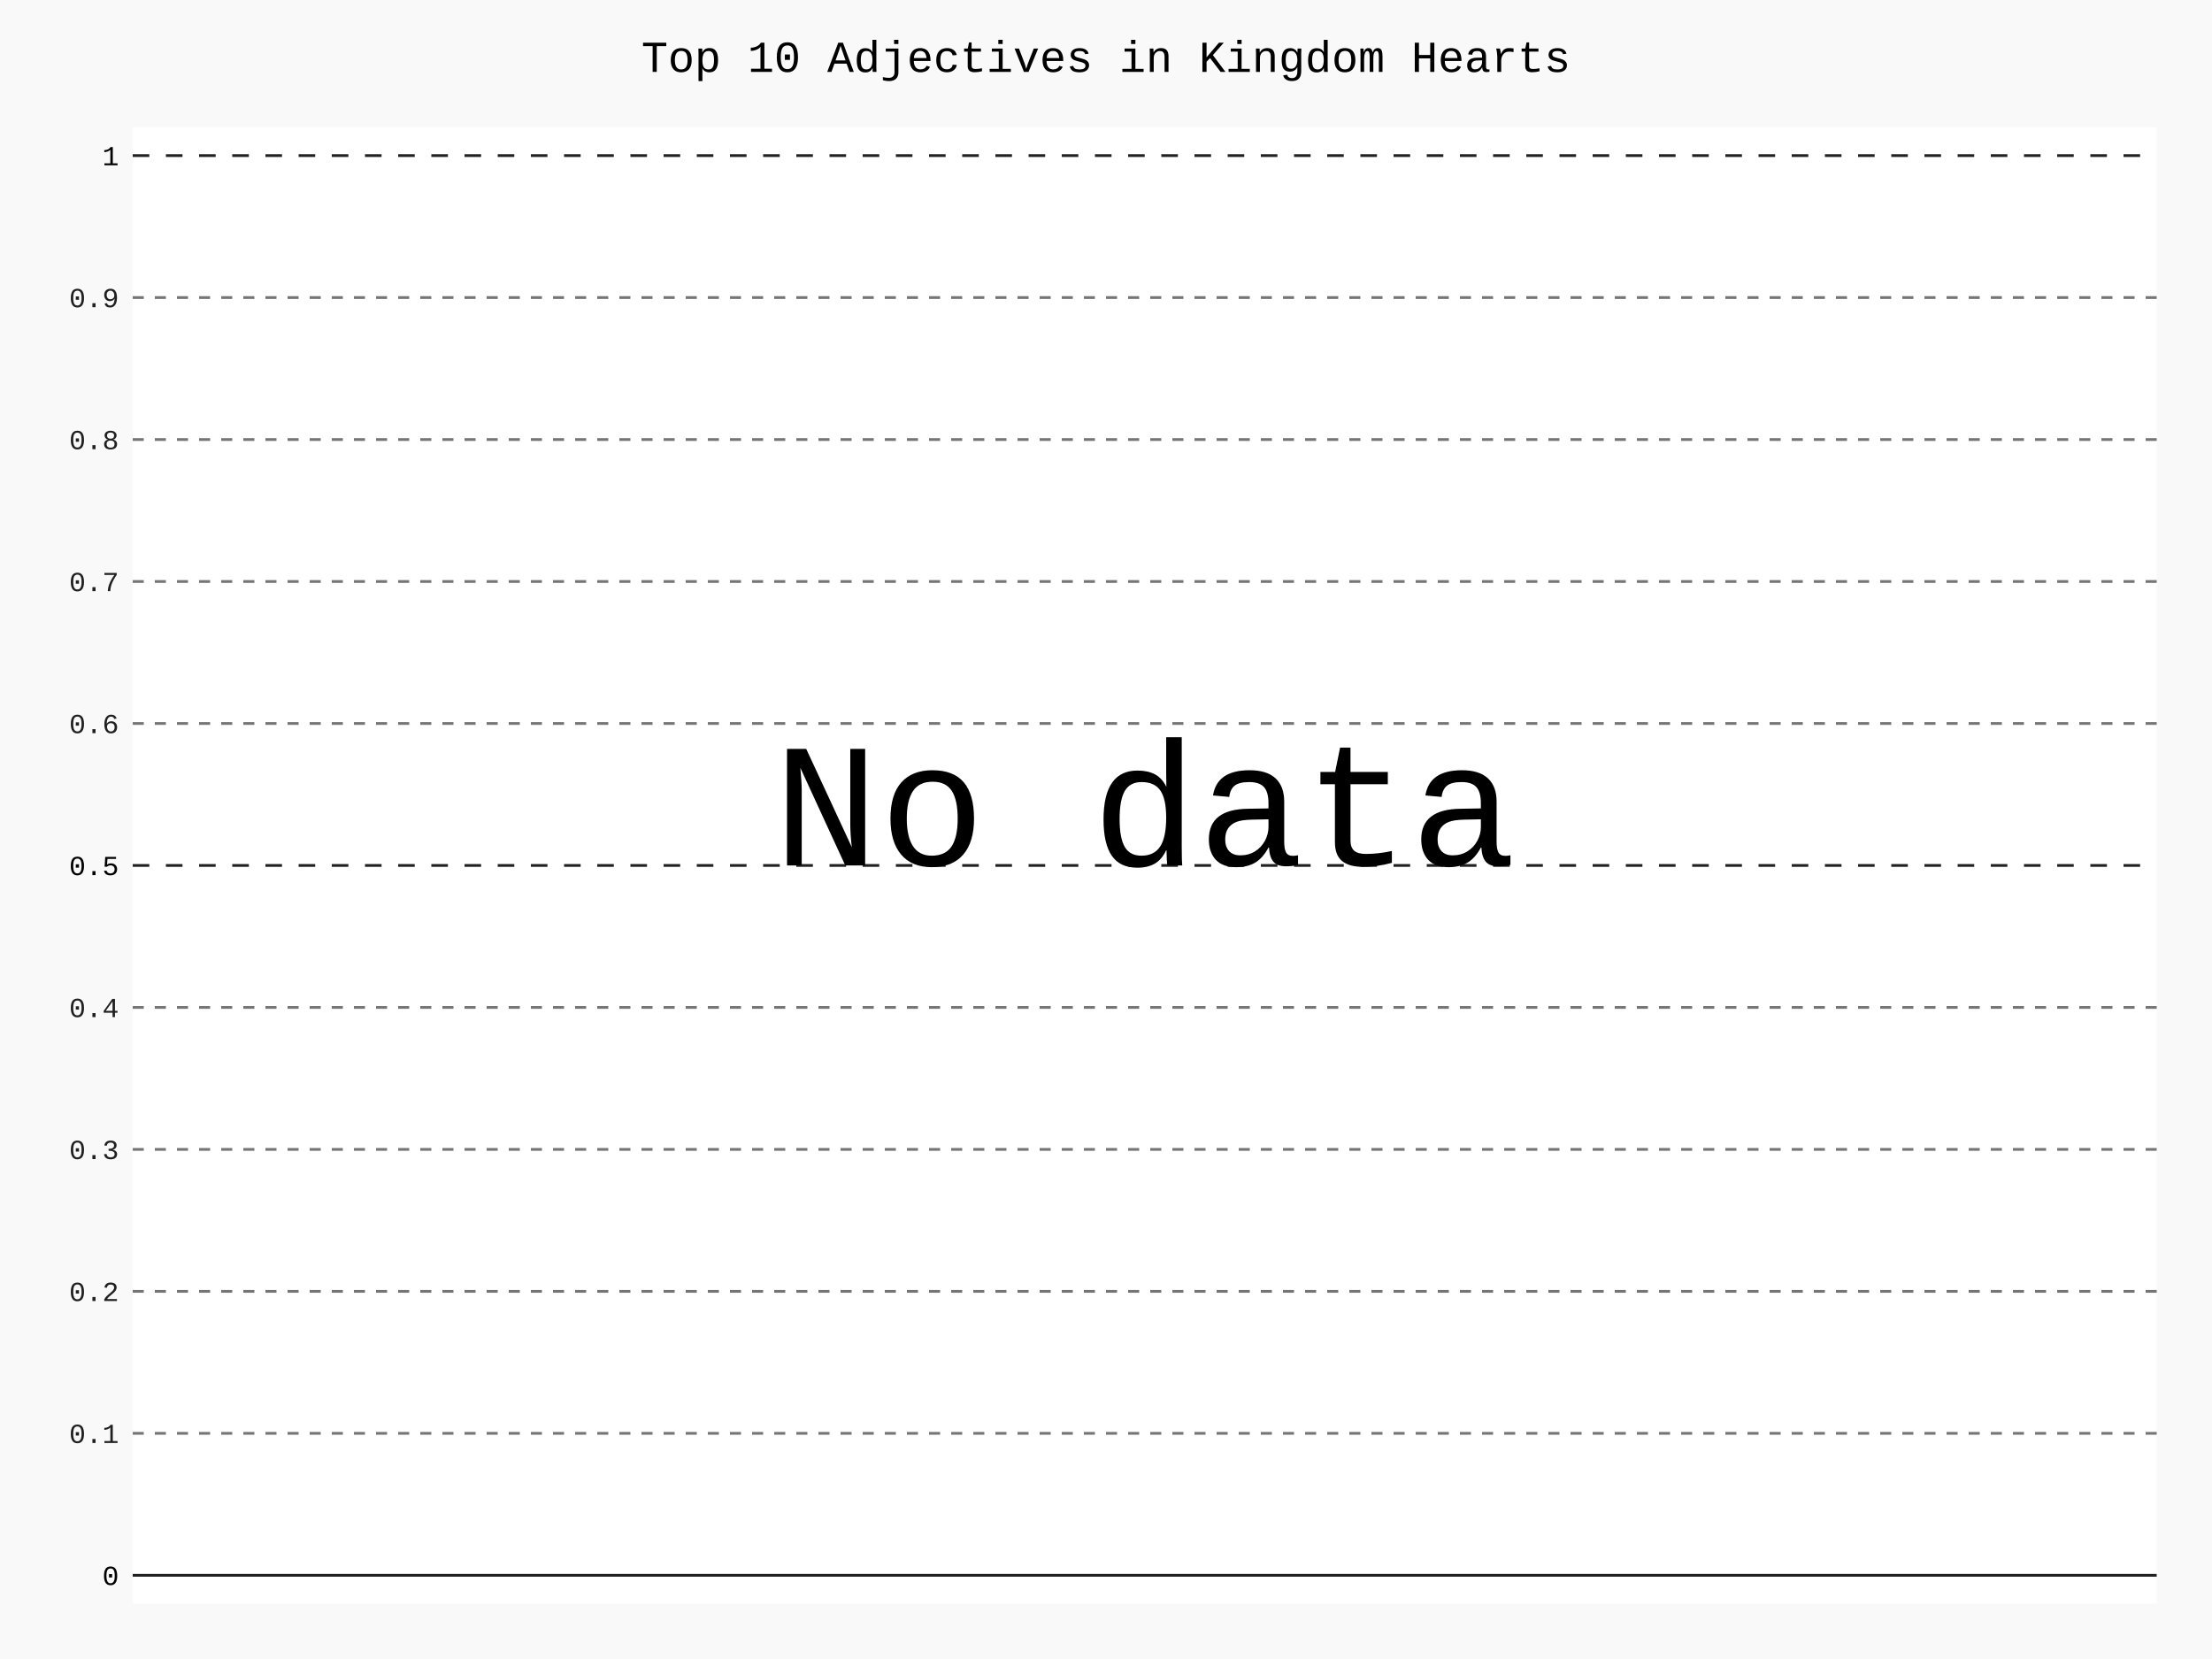
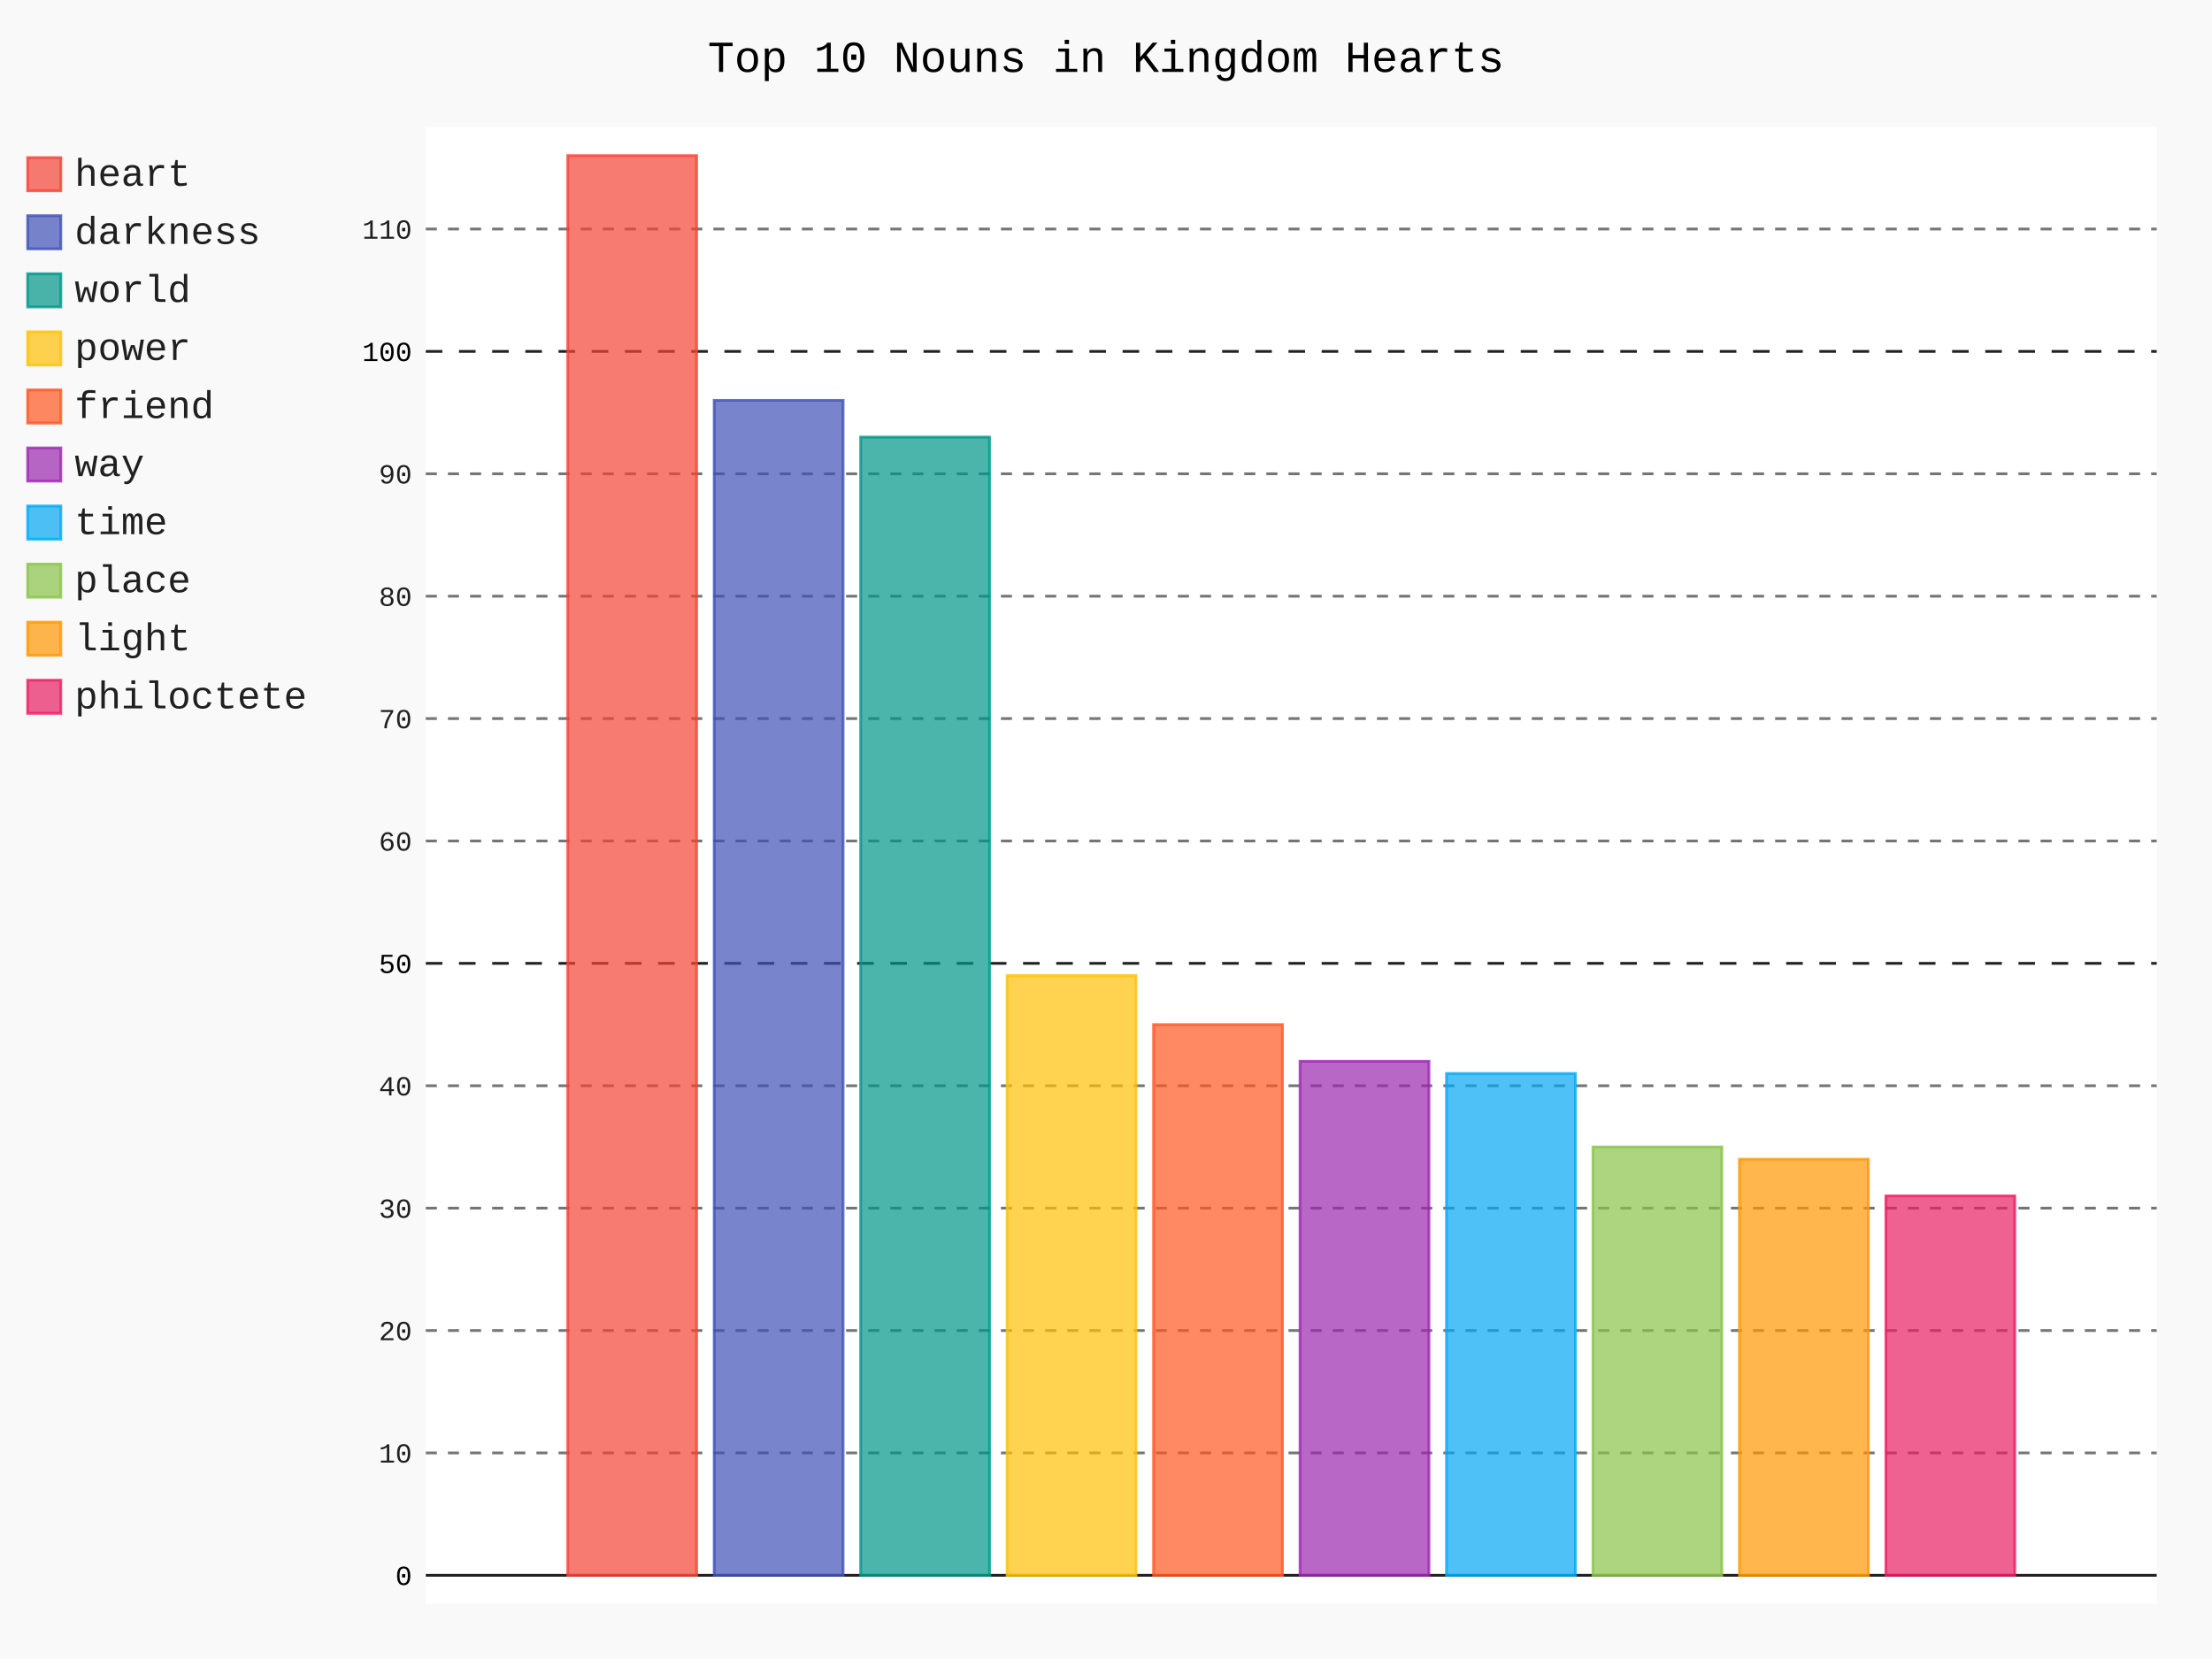
- <svg xmlns="http://www.w3.org/2000/svg" id="chart-68a1dbe8-47e5-4820-aade-42582acbc84a" class="pygal-chart" viewBox="0 0 800 600">
+ <svg xmlns="http://www.w3.org/2000/svg" id="chart-96bc616b-d4e8-4c22-9383-987d456acd4f" class="pygal-chart" viewBox="0 0 800 600">
  <defs>
-     <style type="text/css">#chart-68a1dbe8-47e5-4820-aade-42582acbc84a{-webkit-user-select:none;-webkit-font-smoothing:antialiased;font-family:Consolas,"Liberation Mono",Menlo,Courier,monospace}#chart-68a1dbe8-47e5-4820-aade-42582acbc84a .title{font-family:Consolas,"Liberation Mono",Menlo,Courier,monospace;font-size:16px}#chart-68a1dbe8-47e5-4820-aade-42582acbc84a .legends .legend text{font-family:Consolas,"Liberation Mono",Menlo,Courier,monospace;font-size:14px}#chart-68a1dbe8-47e5-4820-aade-42582acbc84a .axis text{font-family:Consolas,"Liberation Mono",Menlo,Courier,monospace;font-size:10px}#chart-68a1dbe8-47e5-4820-aade-42582acbc84a .axis text.major{font-family:Consolas,"Liberation Mono",Menlo,Courier,monospace;font-size:10px}#chart-68a1dbe8-47e5-4820-aade-42582acbc84a .text-overlay text.value{font-family:Consolas,"Liberation Mono",Menlo,Courier,monospace;font-size:16px}#chart-68a1dbe8-47e5-4820-aade-42582acbc84a .text-overlay text.label{font-family:Consolas,"Liberation Mono",Menlo,Courier,monospace;font-size:10px}#chart-68a1dbe8-47e5-4820-aade-42582acbc84a .tooltip{font-family:Consolas,"Liberation Mono",Menlo,Courier,monospace;font-size:14px}#chart-68a1dbe8-47e5-4820-aade-42582acbc84a text.no_data{font-family:Consolas,"Liberation Mono",Menlo,Courier,monospace;font-size:64px}
- #chart-68a1dbe8-47e5-4820-aade-42582acbc84a{background-color:rgba(249,249,249,1)}#chart-68a1dbe8-47e5-4820-aade-42582acbc84a path,#chart-68a1dbe8-47e5-4820-aade-42582acbc84a line,#chart-68a1dbe8-47e5-4820-aade-42582acbc84a rect,#chart-68a1dbe8-47e5-4820-aade-42582acbc84a circle{-webkit-transition:150ms;-moz-transition:150ms;transition:150ms}#chart-68a1dbe8-47e5-4820-aade-42582acbc84a .graph &gt; .background{fill:rgba(249,249,249,1)}#chart-68a1dbe8-47e5-4820-aade-42582acbc84a .plot &gt; .background{fill:rgba(255,255,255,1)}#chart-68a1dbe8-47e5-4820-aade-42582acbc84a .graph{fill:rgba(0,0,0,.87)}#chart-68a1dbe8-47e5-4820-aade-42582acbc84a text.no_data{fill:rgba(0,0,0,1)}#chart-68a1dbe8-47e5-4820-aade-42582acbc84a .title{fill:rgba(0,0,0,1)}#chart-68a1dbe8-47e5-4820-aade-42582acbc84a .legends .legend text{fill:rgba(0,0,0,.87)}#chart-68a1dbe8-47e5-4820-aade-42582acbc84a .legends .legend:hover text{fill:rgba(0,0,0,1)}#chart-68a1dbe8-47e5-4820-aade-42582acbc84a .axis .line{stroke:rgba(0,0,0,1)}#chart-68a1dbe8-47e5-4820-aade-42582acbc84a .axis .guide.line{stroke:rgba(0,0,0,.54)}#chart-68a1dbe8-47e5-4820-aade-42582acbc84a .axis .major.line{stroke:rgba(0,0,0,.87)}#chart-68a1dbe8-47e5-4820-aade-42582acbc84a .axis text.major{fill:rgba(0,0,0,1)}#chart-68a1dbe8-47e5-4820-aade-42582acbc84a .axis.y .guides:hover .guide.line,#chart-68a1dbe8-47e5-4820-aade-42582acbc84a .line-graph .axis.x .guides:hover .guide.line,#chart-68a1dbe8-47e5-4820-aade-42582acbc84a .stackedline-graph .axis.x .guides:hover .guide.line,#chart-68a1dbe8-47e5-4820-aade-42582acbc84a .xy-graph .axis.x .guides:hover .guide.line{stroke:rgba(0,0,0,1)}#chart-68a1dbe8-47e5-4820-aade-42582acbc84a .axis .guides:hover text{fill:rgba(0,0,0,1)}#chart-68a1dbe8-47e5-4820-aade-42582acbc84a .reactive{fill-opacity:.7;stroke-opacity:.8}#chart-68a1dbe8-47e5-4820-aade-42582acbc84a .ci{stroke:rgba(0,0,0,.87)}#chart-68a1dbe8-47e5-4820-aade-42582acbc84a .reactive.active,#chart-68a1dbe8-47e5-4820-aade-42582acbc84a .active .reactive{fill-opacity:.8;stroke-opacity:.9;stroke-width:4}#chart-68a1dbe8-47e5-4820-aade-42582acbc84a .ci .reactive.active{stroke-width:1.5}#chart-68a1dbe8-47e5-4820-aade-42582acbc84a .series text{fill:rgba(0,0,0,1)}#chart-68a1dbe8-47e5-4820-aade-42582acbc84a .tooltip rect{fill:rgba(255,255,255,1);stroke:rgba(0,0,0,1);-webkit-transition:opacity 150ms;-moz-transition:opacity 150ms;transition:opacity 150ms}#chart-68a1dbe8-47e5-4820-aade-42582acbc84a .tooltip .label{fill:rgba(0,0,0,.87)}#chart-68a1dbe8-47e5-4820-aade-42582acbc84a .tooltip .label{fill:rgba(0,0,0,.87)}#chart-68a1dbe8-47e5-4820-aade-42582acbc84a .tooltip .legend{font-size:.8em;fill:rgba(0,0,0,.54)}#chart-68a1dbe8-47e5-4820-aade-42582acbc84a .tooltip .x_label{font-size:.6em;fill:rgba(0,0,0,1)}#chart-68a1dbe8-47e5-4820-aade-42582acbc84a .tooltip .xlink{font-size:.5em;text-decoration:underline}#chart-68a1dbe8-47e5-4820-aade-42582acbc84a .tooltip .value{font-size:1.5em}#chart-68a1dbe8-47e5-4820-aade-42582acbc84a .bound{font-size:.5em}#chart-68a1dbe8-47e5-4820-aade-42582acbc84a .max-value{font-size:.75em;fill:rgba(0,0,0,.54)}#chart-68a1dbe8-47e5-4820-aade-42582acbc84a .map-element{fill:rgba(255,255,255,1);stroke:rgba(0,0,0,.54) !important}#chart-68a1dbe8-47e5-4820-aade-42582acbc84a .map-element .reactive{fill-opacity:inherit;stroke-opacity:inherit}
- #chart-68a1dbe8-47e5-4820-aade-42582acbc84a text.no_data{text-anchor:middle}#chart-68a1dbe8-47e5-4820-aade-42582acbc84a .guide.line{fill:none}#chart-68a1dbe8-47e5-4820-aade-42582acbc84a .centered{text-anchor:middle}#chart-68a1dbe8-47e5-4820-aade-42582acbc84a .title{text-anchor:middle}#chart-68a1dbe8-47e5-4820-aade-42582acbc84a .legends .legend text{fill-opacity:1}#chart-68a1dbe8-47e5-4820-aade-42582acbc84a .axis.x text{text-anchor:middle}#chart-68a1dbe8-47e5-4820-aade-42582acbc84a .axis.x:not(.web) text[transform]{text-anchor:start}#chart-68a1dbe8-47e5-4820-aade-42582acbc84a .axis.x:not(.web) text[transform].backwards{text-anchor:end}#chart-68a1dbe8-47e5-4820-aade-42582acbc84a .axis.y text{text-anchor:end}#chart-68a1dbe8-47e5-4820-aade-42582acbc84a .axis.y text[transform].backwards{text-anchor:start}#chart-68a1dbe8-47e5-4820-aade-42582acbc84a .axis.y2 text{text-anchor:start}#chart-68a1dbe8-47e5-4820-aade-42582acbc84a .axis.y2 text[transform].backwards{text-anchor:end}#chart-68a1dbe8-47e5-4820-aade-42582acbc84a .axis .guide.line{stroke-dasharray:4,4}#chart-68a1dbe8-47e5-4820-aade-42582acbc84a .axis .major.guide.line{stroke-dasharray:6,6}#chart-68a1dbe8-47e5-4820-aade-42582acbc84a .horizontal .axis.y .guide.line,#chart-68a1dbe8-47e5-4820-aade-42582acbc84a .horizontal .axis.y2 .guide.line,#chart-68a1dbe8-47e5-4820-aade-42582acbc84a .vertical .axis.x .guide.line{opacity:0}#chart-68a1dbe8-47e5-4820-aade-42582acbc84a .horizontal .axis.always_show .guide.line,#chart-68a1dbe8-47e5-4820-aade-42582acbc84a .vertical .axis.always_show .guide.line{opacity:1 !important}#chart-68a1dbe8-47e5-4820-aade-42582acbc84a .axis.y .guides:hover .guide.line,#chart-68a1dbe8-47e5-4820-aade-42582acbc84a .axis.y2 .guides:hover .guide.line,#chart-68a1dbe8-47e5-4820-aade-42582acbc84a .axis.x .guides:hover .guide.line{opacity:1}#chart-68a1dbe8-47e5-4820-aade-42582acbc84a .axis .guides:hover text{opacity:1}#chart-68a1dbe8-47e5-4820-aade-42582acbc84a .nofill{fill:none}#chart-68a1dbe8-47e5-4820-aade-42582acbc84a .subtle-fill{fill-opacity:.2}#chart-68a1dbe8-47e5-4820-aade-42582acbc84a .dot{stroke-width:1px;fill-opacity:1}#chart-68a1dbe8-47e5-4820-aade-42582acbc84a .dot.active{stroke-width:5px}#chart-68a1dbe8-47e5-4820-aade-42582acbc84a .dot.negative{fill:transparent}#chart-68a1dbe8-47e5-4820-aade-42582acbc84a text,#chart-68a1dbe8-47e5-4820-aade-42582acbc84a tspan{stroke:none !important}#chart-68a1dbe8-47e5-4820-aade-42582acbc84a .series text.active{opacity:1}#chart-68a1dbe8-47e5-4820-aade-42582acbc84a .tooltip rect{fill-opacity:.95;stroke-width:.5}#chart-68a1dbe8-47e5-4820-aade-42582acbc84a .tooltip text{fill-opacity:1}#chart-68a1dbe8-47e5-4820-aade-42582acbc84a .showable{visibility:hidden}#chart-68a1dbe8-47e5-4820-aade-42582acbc84a .showable.shown{visibility:visible}#chart-68a1dbe8-47e5-4820-aade-42582acbc84a .gauge-background{fill:rgba(229,229,229,1);stroke:none}#chart-68a1dbe8-47e5-4820-aade-42582acbc84a .bg-lines{stroke:rgba(249,249,249,1);stroke-width:2px}</style>
+     <style type="text/css">#chart-96bc616b-d4e8-4c22-9383-987d456acd4f{-webkit-user-select:none;-webkit-font-smoothing:antialiased;font-family:Consolas,"Liberation Mono",Menlo,Courier,monospace}#chart-96bc616b-d4e8-4c22-9383-987d456acd4f .title{font-family:Consolas,"Liberation Mono",Menlo,Courier,monospace;font-size:16px}#chart-96bc616b-d4e8-4c22-9383-987d456acd4f .legends .legend text{font-family:Consolas,"Liberation Mono",Menlo,Courier,monospace;font-size:14px}#chart-96bc616b-d4e8-4c22-9383-987d456acd4f .axis text{font-family:Consolas,"Liberation Mono",Menlo,Courier,monospace;font-size:10px}#chart-96bc616b-d4e8-4c22-9383-987d456acd4f .axis text.major{font-family:Consolas,"Liberation Mono",Menlo,Courier,monospace;font-size:10px}#chart-96bc616b-d4e8-4c22-9383-987d456acd4f .text-overlay text.value{font-family:Consolas,"Liberation Mono",Menlo,Courier,monospace;font-size:16px}#chart-96bc616b-d4e8-4c22-9383-987d456acd4f .text-overlay text.label{font-family:Consolas,"Liberation Mono",Menlo,Courier,monospace;font-size:10px}#chart-96bc616b-d4e8-4c22-9383-987d456acd4f .tooltip{font-family:Consolas,"Liberation Mono",Menlo,Courier,monospace;font-size:14px}#chart-96bc616b-d4e8-4c22-9383-987d456acd4f text.no_data{font-family:Consolas,"Liberation Mono",Menlo,Courier,monospace;font-size:64px}
+ #chart-96bc616b-d4e8-4c22-9383-987d456acd4f{background-color:rgba(249,249,249,1)}#chart-96bc616b-d4e8-4c22-9383-987d456acd4f path,#chart-96bc616b-d4e8-4c22-9383-987d456acd4f line,#chart-96bc616b-d4e8-4c22-9383-987d456acd4f rect,#chart-96bc616b-d4e8-4c22-9383-987d456acd4f circle{-webkit-transition:150ms;-moz-transition:150ms;transition:150ms}#chart-96bc616b-d4e8-4c22-9383-987d456acd4f .graph &gt; .background{fill:rgba(249,249,249,1)}#chart-96bc616b-d4e8-4c22-9383-987d456acd4f .plot &gt; .background{fill:rgba(255,255,255,1)}#chart-96bc616b-d4e8-4c22-9383-987d456acd4f .graph{fill:rgba(0,0,0,.87)}#chart-96bc616b-d4e8-4c22-9383-987d456acd4f text.no_data{fill:rgba(0,0,0,1)}#chart-96bc616b-d4e8-4c22-9383-987d456acd4f .title{fill:rgba(0,0,0,1)}#chart-96bc616b-d4e8-4c22-9383-987d456acd4f .legends .legend text{fill:rgba(0,0,0,.87)}#chart-96bc616b-d4e8-4c22-9383-987d456acd4f .legends .legend:hover text{fill:rgba(0,0,0,1)}#chart-96bc616b-d4e8-4c22-9383-987d456acd4f .axis .line{stroke:rgba(0,0,0,1)}#chart-96bc616b-d4e8-4c22-9383-987d456acd4f .axis .guide.line{stroke:rgba(0,0,0,.54)}#chart-96bc616b-d4e8-4c22-9383-987d456acd4f .axis .major.line{stroke:rgba(0,0,0,.87)}#chart-96bc616b-d4e8-4c22-9383-987d456acd4f .axis text.major{fill:rgba(0,0,0,1)}#chart-96bc616b-d4e8-4c22-9383-987d456acd4f .axis.y .guides:hover .guide.line,#chart-96bc616b-d4e8-4c22-9383-987d456acd4f .line-graph .axis.x .guides:hover .guide.line,#chart-96bc616b-d4e8-4c22-9383-987d456acd4f .stackedline-graph .axis.x .guides:hover .guide.line,#chart-96bc616b-d4e8-4c22-9383-987d456acd4f .xy-graph .axis.x .guides:hover .guide.line{stroke:rgba(0,0,0,1)}#chart-96bc616b-d4e8-4c22-9383-987d456acd4f .axis .guides:hover text{fill:rgba(0,0,0,1)}#chart-96bc616b-d4e8-4c22-9383-987d456acd4f .reactive{fill-opacity:.7;stroke-opacity:.8}#chart-96bc616b-d4e8-4c22-9383-987d456acd4f .ci{stroke:rgba(0,0,0,.87)}#chart-96bc616b-d4e8-4c22-9383-987d456acd4f .reactive.active,#chart-96bc616b-d4e8-4c22-9383-987d456acd4f .active .reactive{fill-opacity:.8;stroke-opacity:.9;stroke-width:4}#chart-96bc616b-d4e8-4c22-9383-987d456acd4f .ci .reactive.active{stroke-width:1.5}#chart-96bc616b-d4e8-4c22-9383-987d456acd4f .series text{fill:rgba(0,0,0,1)}#chart-96bc616b-d4e8-4c22-9383-987d456acd4f .tooltip rect{fill:rgba(255,255,255,1);stroke:rgba(0,0,0,1);-webkit-transition:opacity 150ms;-moz-transition:opacity 150ms;transition:opacity 150ms}#chart-96bc616b-d4e8-4c22-9383-987d456acd4f .tooltip .label{fill:rgba(0,0,0,.87)}#chart-96bc616b-d4e8-4c22-9383-987d456acd4f .tooltip .label{fill:rgba(0,0,0,.87)}#chart-96bc616b-d4e8-4c22-9383-987d456acd4f .tooltip .legend{font-size:.8em;fill:rgba(0,0,0,.54)}#chart-96bc616b-d4e8-4c22-9383-987d456acd4f .tooltip .x_label{font-size:.6em;fill:rgba(0,0,0,1)}#chart-96bc616b-d4e8-4c22-9383-987d456acd4f .tooltip .xlink{font-size:.5em;text-decoration:underline}#chart-96bc616b-d4e8-4c22-9383-987d456acd4f .tooltip .value{font-size:1.5em}#chart-96bc616b-d4e8-4c22-9383-987d456acd4f .bound{font-size:.5em}#chart-96bc616b-d4e8-4c22-9383-987d456acd4f .max-value{font-size:.75em;fill:rgba(0,0,0,.54)}#chart-96bc616b-d4e8-4c22-9383-987d456acd4f .map-element{fill:rgba(255,255,255,1);stroke:rgba(0,0,0,.54) !important}#chart-96bc616b-d4e8-4c22-9383-987d456acd4f .map-element .reactive{fill-opacity:inherit;stroke-opacity:inherit}#chart-96bc616b-d4e8-4c22-9383-987d456acd4f .color-0,#chart-96bc616b-d4e8-4c22-9383-987d456acd4f .color-0 a:visited{stroke:#F44336;fill:#F44336}#chart-96bc616b-d4e8-4c22-9383-987d456acd4f .color-1,#chart-96bc616b-d4e8-4c22-9383-987d456acd4f .color-1 a:visited{stroke:#3F51B5;fill:#3F51B5}#chart-96bc616b-d4e8-4c22-9383-987d456acd4f .color-2,#chart-96bc616b-d4e8-4c22-9383-987d456acd4f .color-2 a:visited{stroke:#009688;fill:#009688}#chart-96bc616b-d4e8-4c22-9383-987d456acd4f .color-3,#chart-96bc616b-d4e8-4c22-9383-987d456acd4f .color-3 a:visited{stroke:#FFC107;fill:#FFC107}#chart-96bc616b-d4e8-4c22-9383-987d456acd4f .color-4,#chart-96bc616b-d4e8-4c22-9383-987d456acd4f .color-4 a:visited{stroke:#FF5722;fill:#FF5722}#chart-96bc616b-d4e8-4c22-9383-987d456acd4f .color-5,#chart-96bc616b-d4e8-4c22-9383-987d456acd4f .color-5 a:visited{stroke:#9C27B0;fill:#9C27B0}#chart-96bc616b-d4e8-4c22-9383-987d456acd4f .color-6,#chart-96bc616b-d4e8-4c22-9383-987d456acd4f .color-6 a:visited{stroke:#03A9F4;fill:#03A9F4}#chart-96bc616b-d4e8-4c22-9383-987d456acd4f .color-7,#chart-96bc616b-d4e8-4c22-9383-987d456acd4f .color-7 a:visited{stroke:#8BC34A;fill:#8BC34A}#chart-96bc616b-d4e8-4c22-9383-987d456acd4f .color-8,#chart-96bc616b-d4e8-4c22-9383-987d456acd4f .color-8 a:visited{stroke:#FF9800;fill:#FF9800}#chart-96bc616b-d4e8-4c22-9383-987d456acd4f .color-9,#chart-96bc616b-d4e8-4c22-9383-987d456acd4f .color-9 a:visited{stroke:#E91E63;fill:#E91E63}#chart-96bc616b-d4e8-4c22-9383-987d456acd4f .text-overlay .color-0 text{fill:black}#chart-96bc616b-d4e8-4c22-9383-987d456acd4f .text-overlay .color-1 text{fill:black}#chart-96bc616b-d4e8-4c22-9383-987d456acd4f .text-overlay .color-2 text{fill:black}#chart-96bc616b-d4e8-4c22-9383-987d456acd4f .text-overlay .color-3 text{fill:black}#chart-96bc616b-d4e8-4c22-9383-987d456acd4f .text-overlay .color-4 text{fill:black}#chart-96bc616b-d4e8-4c22-9383-987d456acd4f .text-overlay .color-5 text{fill:black}#chart-96bc616b-d4e8-4c22-9383-987d456acd4f .text-overlay .color-6 text{fill:black}#chart-96bc616b-d4e8-4c22-9383-987d456acd4f .text-overlay .color-7 text{fill:black}#chart-96bc616b-d4e8-4c22-9383-987d456acd4f .text-overlay .color-8 text{fill:black}#chart-96bc616b-d4e8-4c22-9383-987d456acd4f .text-overlay .color-9 text{fill:black}
+ #chart-96bc616b-d4e8-4c22-9383-987d456acd4f text.no_data{text-anchor:middle}#chart-96bc616b-d4e8-4c22-9383-987d456acd4f .guide.line{fill:none}#chart-96bc616b-d4e8-4c22-9383-987d456acd4f .centered{text-anchor:middle}#chart-96bc616b-d4e8-4c22-9383-987d456acd4f .title{text-anchor:middle}#chart-96bc616b-d4e8-4c22-9383-987d456acd4f .legends .legend text{fill-opacity:1}#chart-96bc616b-d4e8-4c22-9383-987d456acd4f .axis.x text{text-anchor:middle}#chart-96bc616b-d4e8-4c22-9383-987d456acd4f .axis.x:not(.web) text[transform]{text-anchor:start}#chart-96bc616b-d4e8-4c22-9383-987d456acd4f .axis.x:not(.web) text[transform].backwards{text-anchor:end}#chart-96bc616b-d4e8-4c22-9383-987d456acd4f .axis.y text{text-anchor:end}#chart-96bc616b-d4e8-4c22-9383-987d456acd4f .axis.y text[transform].backwards{text-anchor:start}#chart-96bc616b-d4e8-4c22-9383-987d456acd4f .axis.y2 text{text-anchor:start}#chart-96bc616b-d4e8-4c22-9383-987d456acd4f .axis.y2 text[transform].backwards{text-anchor:end}#chart-96bc616b-d4e8-4c22-9383-987d456acd4f .axis .guide.line{stroke-dasharray:4,4}#chart-96bc616b-d4e8-4c22-9383-987d456acd4f .axis .major.guide.line{stroke-dasharray:6,6}#chart-96bc616b-d4e8-4c22-9383-987d456acd4f .horizontal .axis.y .guide.line,#chart-96bc616b-d4e8-4c22-9383-987d456acd4f .horizontal .axis.y2 .guide.line,#chart-96bc616b-d4e8-4c22-9383-987d456acd4f .vertical .axis.x .guide.line{opacity:0}#chart-96bc616b-d4e8-4c22-9383-987d456acd4f .horizontal .axis.always_show .guide.line,#chart-96bc616b-d4e8-4c22-9383-987d456acd4f .vertical .axis.always_show .guide.line{opacity:1 !important}#chart-96bc616b-d4e8-4c22-9383-987d456acd4f .axis.y .guides:hover .guide.line,#chart-96bc616b-d4e8-4c22-9383-987d456acd4f .axis.y2 .guides:hover .guide.line,#chart-96bc616b-d4e8-4c22-9383-987d456acd4f .axis.x .guides:hover .guide.line{opacity:1}#chart-96bc616b-d4e8-4c22-9383-987d456acd4f .axis .guides:hover text{opacity:1}#chart-96bc616b-d4e8-4c22-9383-987d456acd4f .nofill{fill:none}#chart-96bc616b-d4e8-4c22-9383-987d456acd4f .subtle-fill{fill-opacity:.2}#chart-96bc616b-d4e8-4c22-9383-987d456acd4f .dot{stroke-width:1px;fill-opacity:1}#chart-96bc616b-d4e8-4c22-9383-987d456acd4f .dot.active{stroke-width:5px}#chart-96bc616b-d4e8-4c22-9383-987d456acd4f .dot.negative{fill:transparent}#chart-96bc616b-d4e8-4c22-9383-987d456acd4f text,#chart-96bc616b-d4e8-4c22-9383-987d456acd4f tspan{stroke:none !important}#chart-96bc616b-d4e8-4c22-9383-987d456acd4f .series text.active{opacity:1}#chart-96bc616b-d4e8-4c22-9383-987d456acd4f .tooltip rect{fill-opacity:.95;stroke-width:.5}#chart-96bc616b-d4e8-4c22-9383-987d456acd4f .tooltip text{fill-opacity:1}#chart-96bc616b-d4e8-4c22-9383-987d456acd4f .showable{visibility:hidden}#chart-96bc616b-d4e8-4c22-9383-987d456acd4f .showable.shown{visibility:visible}#chart-96bc616b-d4e8-4c22-9383-987d456acd4f .gauge-background{fill:rgba(229,229,229,1);stroke:none}#chart-96bc616b-d4e8-4c22-9383-987d456acd4f .bg-lines{stroke:rgba(249,249,249,1);stroke-width:2px}</style>
  </defs>
  <g class="graph bar-graph vertical">
    <rect x="0" y="0" width="800" height="600" class="background" />
-     <g transform="translate(48, 46)" class="plot">
-       <rect x="0" y="0" width="732.0" height="534" class="background" />
+     <g transform="translate(154, 46)" class="plot">
+       <rect x="0" y="0" width="626.0" height="534" class="background" />
      <g class="axis y always_show">
        <g class="guides">
-           <path d="M0 523.731 h732" class="axis major line" />
+           <path d="M0 523.731 h626" class="axis major line" />
          <text x="-5" y="527.231" class="major">0</text>
        </g>
        <g class="guides">
-           <path d="M0 472.385 h732" class="guide line" />
-           <text x="-5" y="475.885" class="">0.1</text>
-         </g>
-         <g class="guides">
-           <path d="M0 421.038 h732" class="guide line" />
-           <text x="-5" y="424.538" class="">0.2</text>
-         </g>
-         <g class="guides">
-           <path d="M0 369.692 h732" class="guide line" />
-           <text x="-5" y="373.192" class="">0.3</text>
-         </g>
-         <g class="guides">
-           <path d="M0 318.346 h732" class="guide line" />
-           <text x="-5" y="321.846" class="">0.4</text>
-         </g>
-         <g class="guides">
-           <path d="M0 267 h732" class="major guide line" />
-           <text x="-5" y="270.5" class="major">0.5</text>
-         </g>
-         <g class="guides">
-           <path d="M0 215.654 h732" class="guide line" />
-           <text x="-5" y="219.154" class="">0.6</text>
-         </g>
-         <g class="guides">
-           <path d="M0 164.308 h732" class="guide line" />
-           <text x="-5" y="167.808" class="">0.7</text>
-         </g>
-         <g class="guides">
-           <path d="M0 112.962 h732" class="guide line" />
-           <text x="-5" y="116.462" class="">0.8</text>
-         </g>
-         <g class="guides">
-           <path d="M0 61.615 h732" class="guide line" />
-           <text x="-5" y="65.115" class="">0.9</text>
-         </g>
-         <g class="guides">
-           <path d="M0 10.269 h732" class="major guide line" />
-           <text x="-5" y="13.769" class="major">1</text>
+           <path d="M0 479.467 h626" class="guide line" />
+           <text x="-5" y="482.967" class="">10</text>
+         </g>
+         <g class="guides">
+           <path d="M0 435.203 h626" class="guide line" />
+           <text x="-5" y="438.703" class="">20</text>
+         </g>
+         <g class="guides">
+           <path d="M0 390.939 h626" class="guide line" />
+           <text x="-5" y="394.439" class="">30</text>
+         </g>
+         <g class="guides">
+           <path d="M0 346.675 h626" class="guide line" />
+           <text x="-5" y="350.175" class="">40</text>
+         </g>
+         <g class="guides">
+           <path d="M0 302.411 h626" class="major guide line" />
+           <text x="-5" y="305.911" class="major">50</text>
+         </g>
+         <g class="guides">
+           <path d="M0 258.147 h626" class="guide line" />
+           <text x="-5" y="261.647" class="">60</text>
+         </g>
+         <g class="guides">
+           <path d="M0 213.883 h626" class="guide line" />
+           <text x="-5" y="217.383" class="">70</text>
+         </g>
+         <g class="guides">
+           <path d="M0 169.619 h626" class="guide line" />
+           <text x="-5" y="173.119" class="">80</text>
+         </g>
+         <g class="guides">
+           <path d="M0 125.355 h626" class="guide line" />
+           <text x="-5" y="128.855" class="">90</text>
+         </g>
+         <g class="guides">
+           <path d="M0 81.092 h626" class="major guide line" />
+           <text x="-5" y="84.592" class="major">100</text>
+         </g>
+         <g class="guides">
+           <path d="M0 36.828 h626" class="guide line" />
+           <text x="-5" y="40.328" class="">110</text>
+         </g>
+       </g>
+       <g class="series serie-0 color-0">
+         <g class="bars">
+           <g class="bar">
+             <rect x="51.332" y="10.269" rx="0" ry="0" width="46.613" height="513.462" class="rect reactive tooltip-trigger" />
+           </g>
+         </g>
+       </g>
+       <g class="series serie-1 color-1">
+         <g class="bars">
+           <g class="bar">
+             <rect x="104.301" y="98.797" rx="0" ry="0" width="46.613" height="424.934" class="rect reactive tooltip-trigger" />
+           </g>
+         </g>
+       </g>
+       <g class="series serie-2 color-2">
+         <g class="bars">
+           <g class="bar">
+             <rect x="157.27" y="112.076" rx="0" ry="0" width="46.613" height="411.655" class="rect reactive tooltip-trigger" />
+           </g>
+         </g>
+       </g>
+       <g class="series serie-3 color-3">
+         <g class="bars">
+           <g class="bar">
+             <rect x="210.24" y="306.838" rx="0" ry="0" width="46.613" height="216.893" class="rect reactive tooltip-trigger" />
+           </g>
+         </g>
+       </g>
+       <g class="series serie-4 color-4">
+         <g class="bars">
+           <g class="bar">
+             <rect x="263.209" y="324.543" rx="0" ry="0" width="46.613" height="199.188" class="rect reactive tooltip-trigger" />
+           </g>
+         </g>
+       </g>
+       <g class="series serie-5 color-5">
+         <g class="bars">
+           <g class="bar">
+             <rect x="316.178" y="337.822" rx="0" ry="0" width="46.613" height="185.908" class="rect reactive tooltip-trigger" />
+           </g>
+         </g>
+       </g>
+       <g class="series serie-6 color-6">
+         <g class="bars">
+           <g class="bar">
+             <rect x="369.147" y="342.249" rx="0" ry="0" width="46.613" height="181.482" class="rect reactive tooltip-trigger" />
+           </g>
+         </g>
+       </g>
+       <g class="series serie-7 color-7">
+         <g class="bars">
+           <g class="bar">
+             <rect x="422.117" y="368.807" rx="0" ry="0" width="46.613" height="154.924" class="rect reactive tooltip-trigger" />
+           </g>
+         </g>
+       </g>
+       <g class="series serie-8 color-8">
+         <g class="bars">
+           <g class="bar">
+             <rect x="475.086" y="373.233" rx="0" ry="0" width="46.613" height="150.497" class="rect reactive tooltip-trigger" />
+           </g>
+         </g>
+       </g>
+       <g class="series serie-9 color-9">
+         <g class="bars">
+           <g class="bar">
+             <rect x="528.055" y="386.513" rx="0" ry="0" width="46.613" height="137.218" class="rect reactive tooltip-trigger" />
+           </g>
        </g>
      </g>
    </g>
    <g class="titles">
-       <text x="400.0" y="26" class="title plot_title">Top 10 Adjectives in Kingdom Hearts</text>
-     </g>
-     <g transform="translate(48, 46)" class="plot overlay" />
-     <g transform="translate(48, 46)" class="plot text-overlay">
-       <text x="366.0" y="267.0" class="no_data">No data</text>
-     </g>
-     <g transform="translate(48, 46)" class="plot tooltip-overlay">
+       <text x="400.0" y="26" class="title plot_title">Top 10 Nouns in Kingdom Hearts</text>
+     </g>
+     <g transform="translate(154, 46)" class="plot overlay">
+       <g class="series serie-0 color-0" />
+       <g class="series serie-1 color-1" />
+       <g class="series serie-2 color-2" />
+       <g class="series serie-3 color-3" />
+       <g class="series serie-4 color-4" />
+       <g class="series serie-5 color-5" />
+       <g class="series serie-6 color-6" />
+       <g class="series serie-7 color-7" />
+       <g class="series serie-8 color-8" />
+       <g class="series serie-9 color-9" />
+     </g>
+     <g transform="translate(154, 46)" class="plot text-overlay">
+       <g class="series serie-0 color-0" />
+       <g class="series serie-1 color-1" />
+       <g class="series serie-2 color-2" />
+       <g class="series serie-3 color-3" />
+       <g class="series serie-4 color-4" />
+       <g class="series serie-5 color-5" />
+       <g class="series serie-6 color-6" />
+       <g class="series serie-7 color-7" />
+       <g class="series serie-8 color-8" />
+       <g class="series serie-9 color-9" />
+     </g>
+     <g transform="translate(154, 46)" class="plot tooltip-overlay">
      <g transform="translate(0 0)" style="opacity: 0" class="tooltip">
        <rect rx="0" ry="0" width="0" height="0" class="tooltip-box" />
        <g class="text" />
      </g>
    </g>
-     <g transform="translate(10, 56)" class="legends" />
+     <g transform="translate(10, 56)" class="legends">
+       <g id="activate-serie-0" class="legend reactive activate-serie">
+         <rect x="0.0" y="1.0" width="12" height="12" class="color-0 reactive" />
+         <text x="17.0" y="11.2">heart</text>
+       </g>
+       <g id="activate-serie-1" class="legend reactive activate-serie">
+         <rect x="0.0" y="22.0" width="12" height="12" class="color-1 reactive" />
+         <text x="17.0" y="32.2">darkness</text>
+       </g>
+       <g id="activate-serie-2" class="legend reactive activate-serie">
+         <rect x="0.0" y="43.0" width="12" height="12" class="color-2 reactive" />
+         <text x="17.0" y="53.2">world</text>
+       </g>
+       <g id="activate-serie-3" class="legend reactive activate-serie">
+         <rect x="0.0" y="64.0" width="12" height="12" class="color-3 reactive" />
+         <text x="17.0" y="74.2">power</text>
+       </g>
+       <g id="activate-serie-4" class="legend reactive activate-serie">
+         <rect x="0.0" y="85.0" width="12" height="12" class="color-4 reactive" />
+         <text x="17.0" y="95.2">friend</text>
+       </g>
+       <g id="activate-serie-5" class="legend reactive activate-serie">
+         <rect x="0.0" y="106.0" width="12" height="12" class="color-5 reactive" />
+         <text x="17.0" y="116.2">way</text>
+       </g>
+       <g id="activate-serie-6" class="legend reactive activate-serie">
+         <rect x="0.0" y="127.0" width="12" height="12" class="color-6 reactive" />
+         <text x="17.0" y="137.2">time</text>
+       </g>
+       <g id="activate-serie-7" class="legend reactive activate-serie">
+         <rect x="0.0" y="148.0" width="12" height="12" class="color-7 reactive" />
+         <text x="17.0" y="158.2">place</text>
+       </g>
+       <g id="activate-serie-8" class="legend reactive activate-serie">
+         <rect x="0.0" y="169.0" width="12" height="12" class="color-8 reactive" />
+         <text x="17.0" y="179.2">light</text>
+       </g>
+       <g id="activate-serie-9" class="legend reactive activate-serie">
+         <rect x="0.0" y="190.0" width="12" height="12" class="color-9 reactive" />
+         <text x="17.0" y="200.2">philoctete</text>
+       </g>
+     </g>
    <g transform="translate(790, 56)" class="legends" />
  </g>
</svg>
